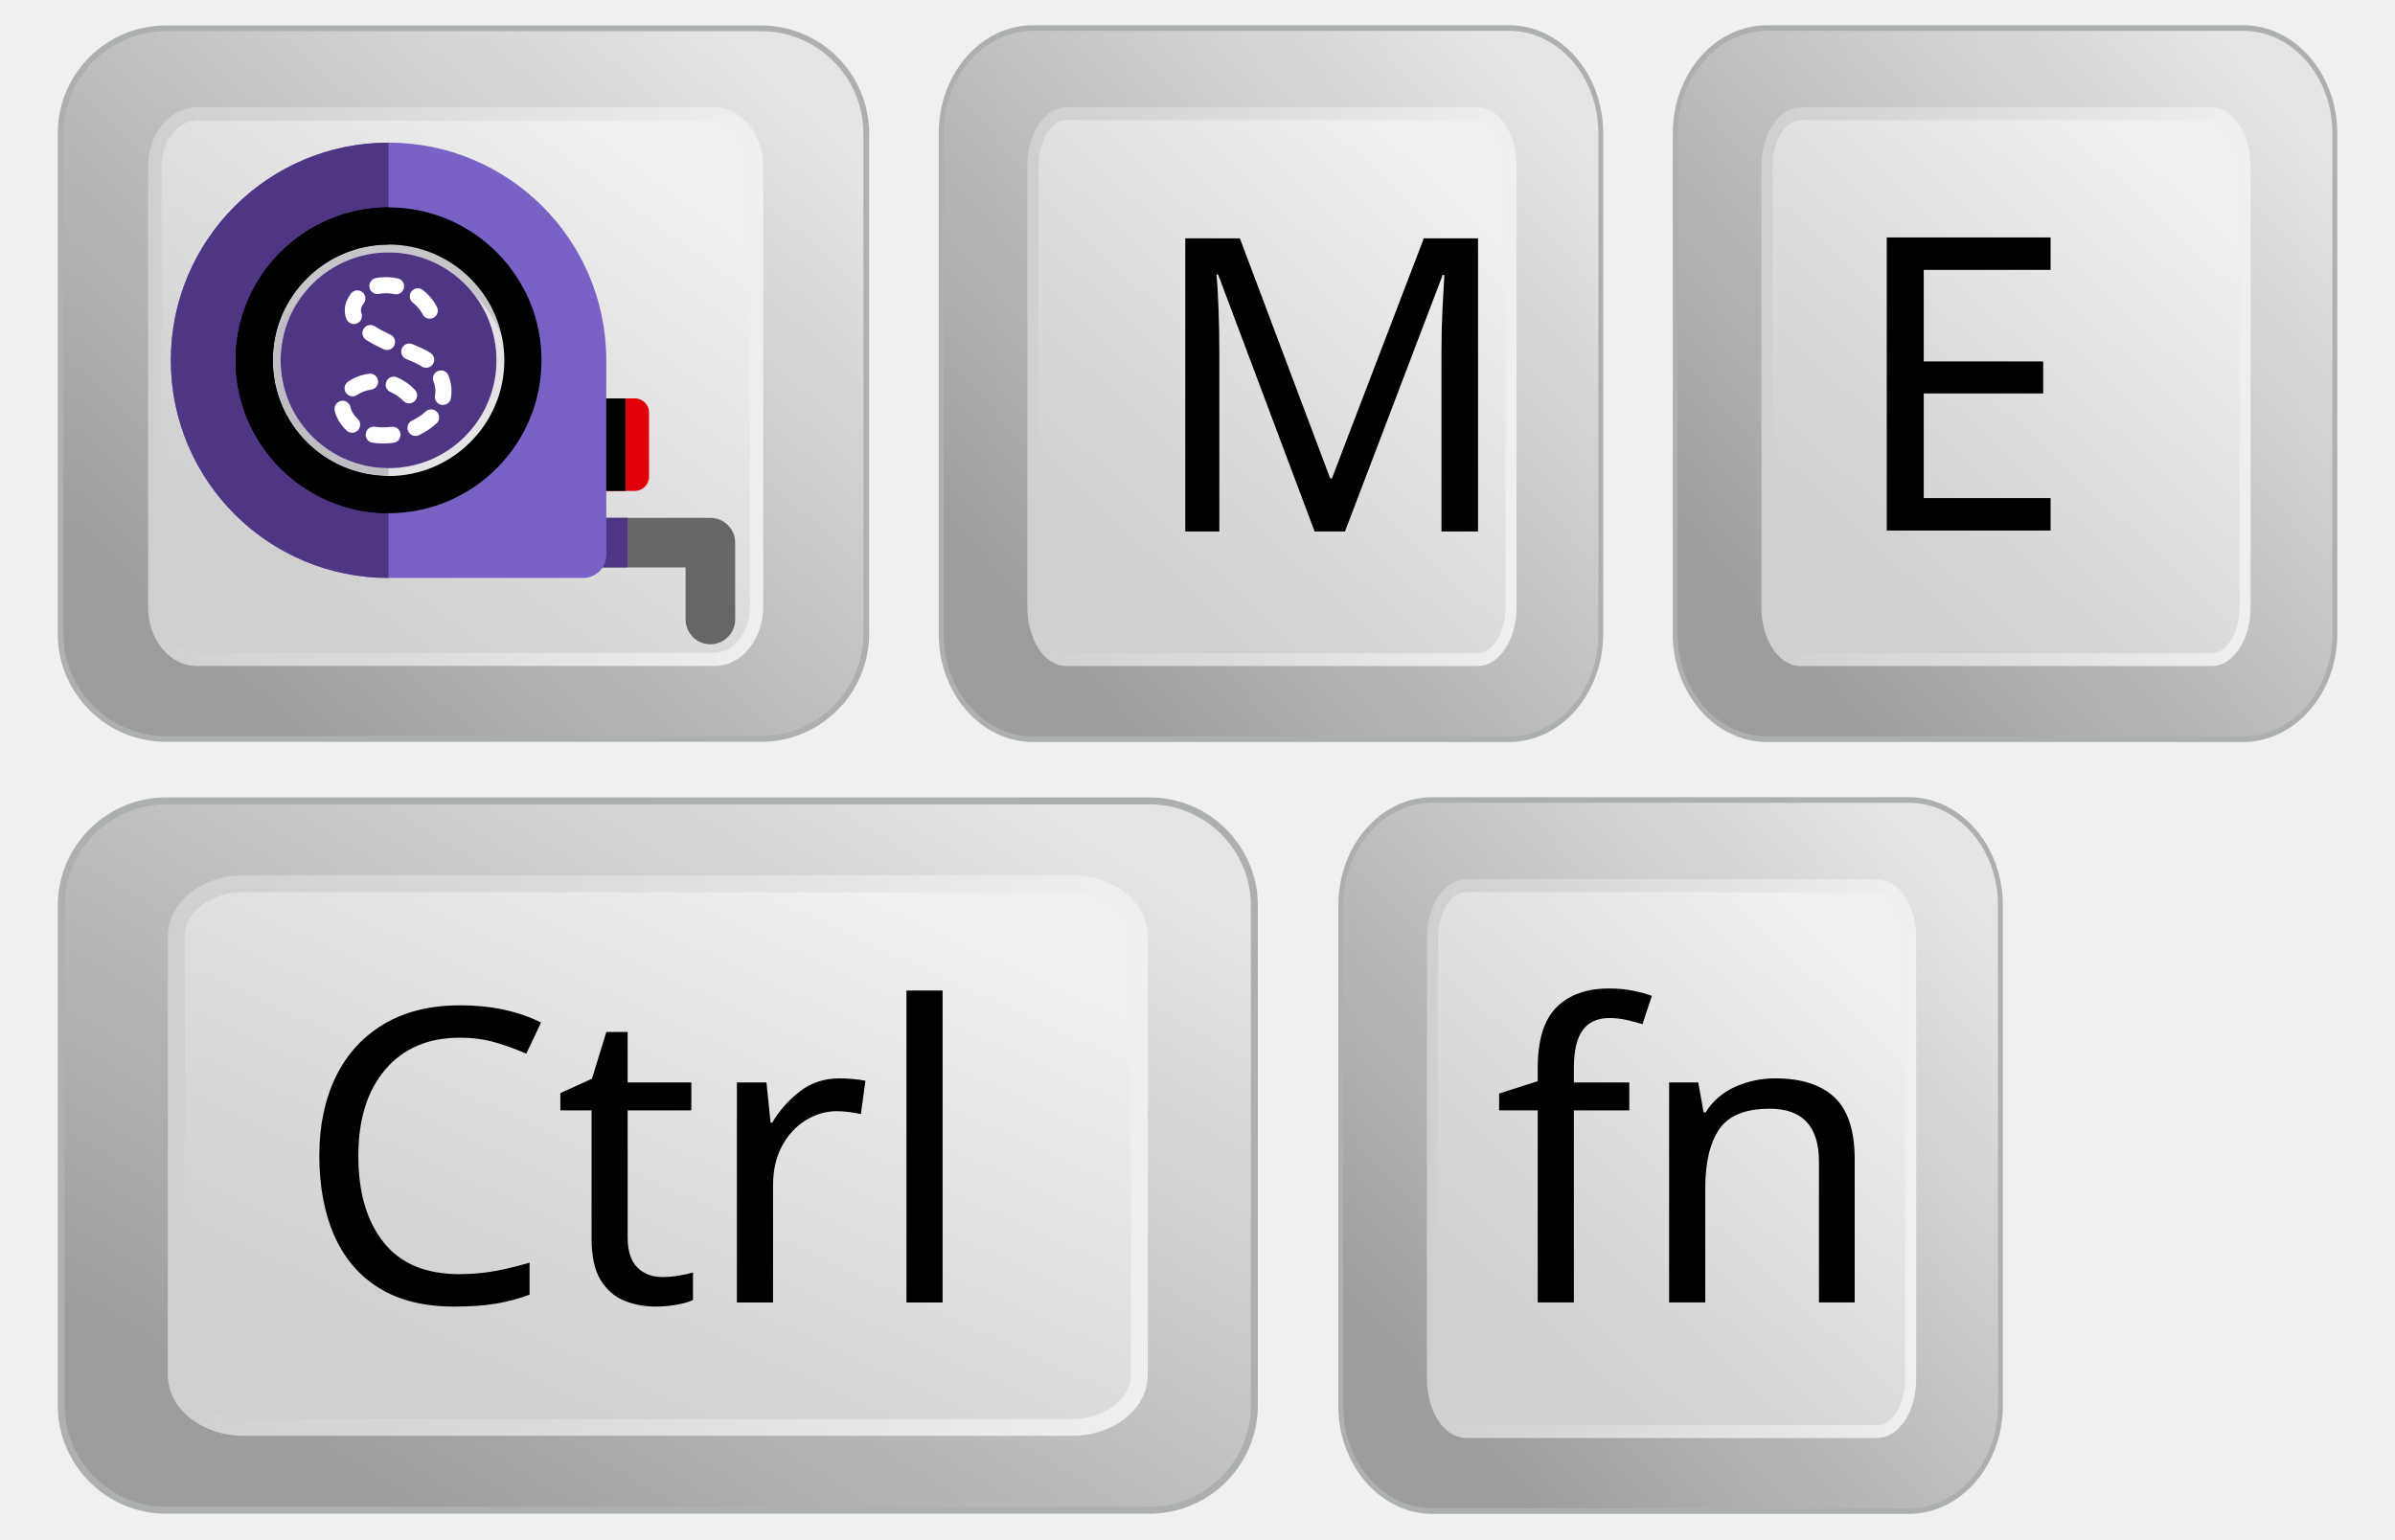
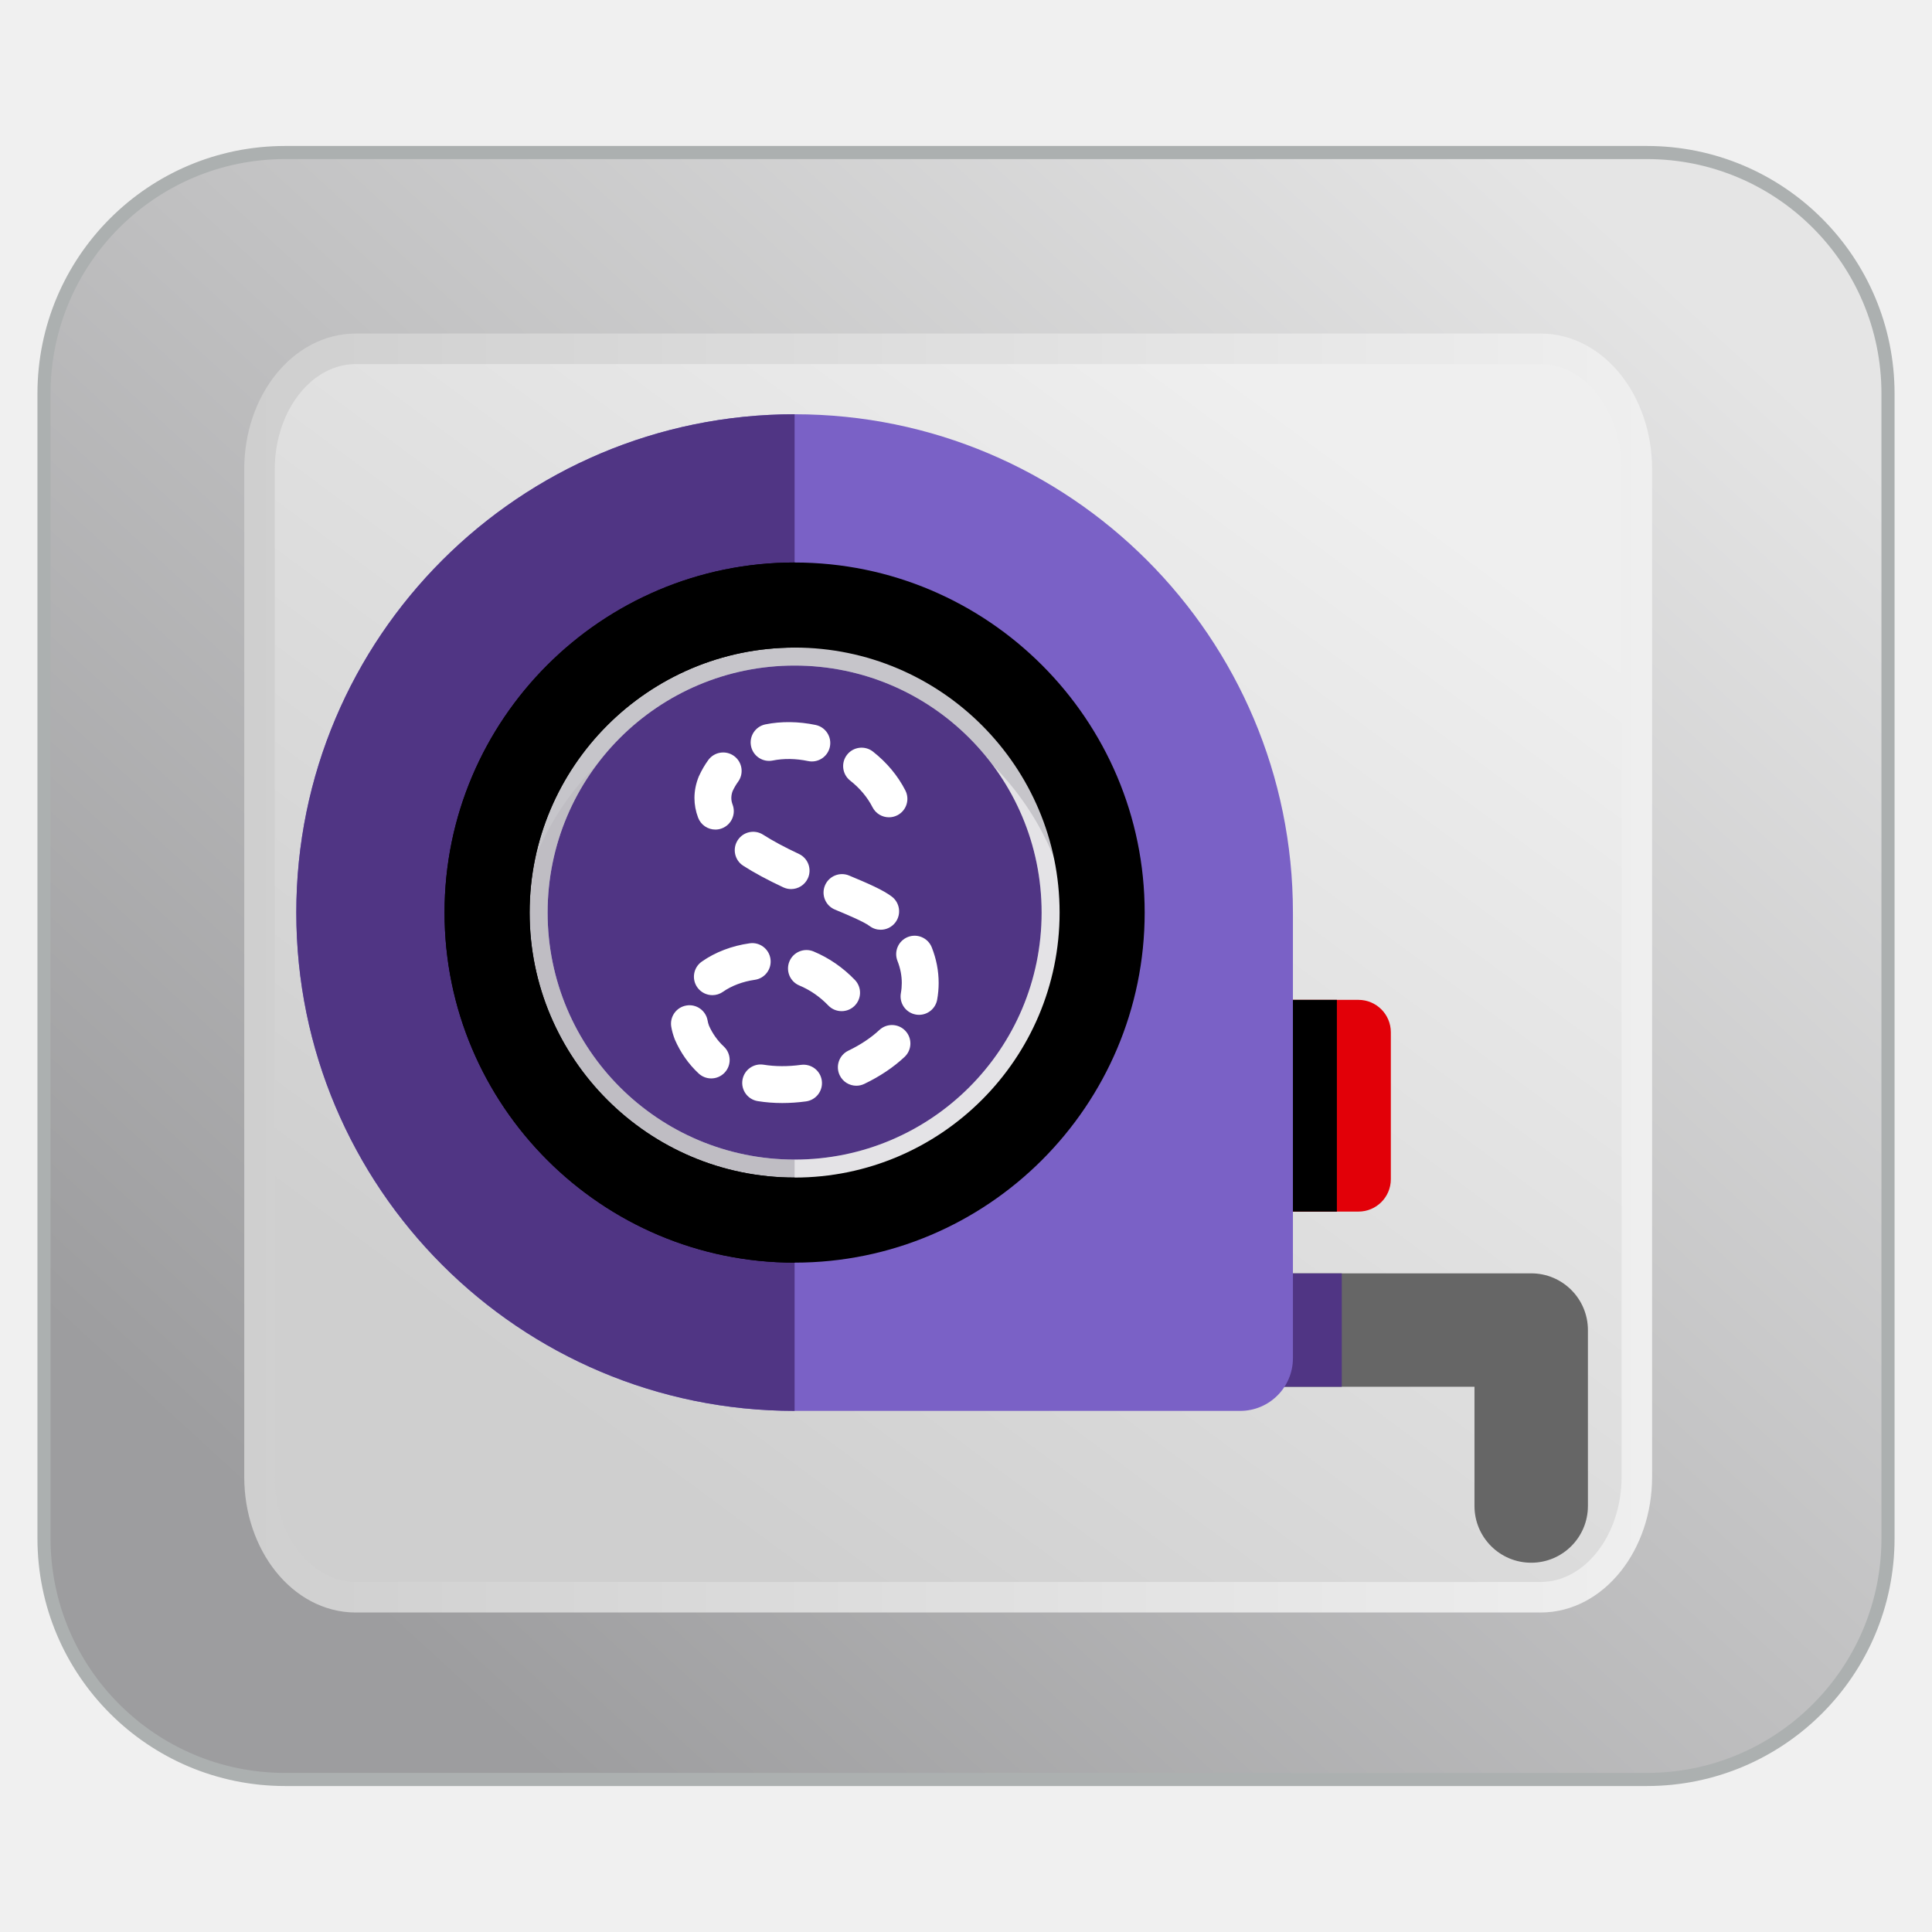
- <svg xmlns="http://www.w3.org/2000/svg" xmlns:xlink="http://www.w3.org/1999/xlink" version="1.1" id="svg2" width="700" height="450" viewBox="0 0 700 450">
+ <svg xmlns="http://www.w3.org/2000/svg" xmlns:xlink="http://www.w3.org/1999/xlink" version="1.1" id="svg2" width="225" height="225" viewBox="0 0 225 225">
  <defs id="defs6">
    <linearGradient gradientTransform="scale(1.031792,0.9691872)" y2="15.428" y1="123.062" xlink:href="#linearGradient565" x2="129.096" x1="17.323" spreadMethod="pad" id="linearGradient615" gradientUnits="userSpaceOnUse" />
    <linearGradient id="linearGradient565">
      <stop stop-color="#9d9d9f" offset="0" id="stop566" />
      <stop stop-color="#e5e5e5" offset="1" id="stop567" />
    </linearGradient>
    <linearGradient gradientTransform="scale(1.002789,0.9972186)" y2="33.863" y1="113.683" xlink:href="#linearGradient607" x2="112.683" x1="47.562" spreadMethod="pad" id="linearGradient613" gradientUnits="userSpaceOnUse" />
    <linearGradient id="linearGradient607">
      <stop stop-color="#cfcfcf" offset="0" id="stop608" />
      <stop stop-color="#efefef" offset="1" id="stop609" />
    </linearGradient>
    <linearGradient gradientUnits="userSpaceOnUse" y2="20.131" x2="131.572" y1="20.131" x1="21.713" gradientTransform="scale(1.002789,0.9972186)" xlink:href="#linearGradient607" id="linearGradient620" />
    <linearGradient gradientTransform="scale(1.031792,0.9691872)" y2="15.428" y1="123.062" xlink:href="#linearGradient565" x2="129.096" x1="17.323" spreadMethod="pad" id="linearGradient615-7" gradientUnits="userSpaceOnUse" />
    <linearGradient gradientTransform="scale(1.002789,0.9972186)" y2="33.863" y1="113.683" xlink:href="#linearGradient607" x2="112.683" x1="47.562" spreadMethod="pad" id="linearGradient613-0" gradientUnits="userSpaceOnUse" />
    <linearGradient gradientUnits="userSpaceOnUse" y2="20.131" x2="131.572" y1="20.131" x1="21.713" gradientTransform="scale(1.002789,0.9972186)" xlink:href="#linearGradient607" id="linearGradient620-2" />
    <linearGradient gradientTransform="scale(1.031792,0.9691872)" y2="15.428" y1="123.062" xlink:href="#linearGradient565" x2="129.096" x1="17.323" spreadMethod="pad" id="linearGradient615-1" gradientUnits="userSpaceOnUse" />
    <linearGradient gradientTransform="scale(1.002789,0.9972186)" y2="33.863" y1="113.683" xlink:href="#linearGradient607" x2="112.683" x1="47.562" spreadMethod="pad" id="linearGradient613-08" gradientUnits="userSpaceOnUse" />
    <linearGradient gradientUnits="userSpaceOnUse" y2="20.131" x2="131.572" y1="20.131" x1="21.713" gradientTransform="scale(1.002789,0.9972186)" xlink:href="#linearGradient607" id="linearGradient620-0" />
-     <linearGradient gradientTransform="matrix(1.635666,0,0,1.443816,13.96931,1.549768)" y2="15.428" y1="123.062" xlink:href="#linearGradient565" x2="129.096" x1="17.323" spreadMethod="pad" id="linearGradient615-6" gradientUnits="userSpaceOnUse" />
-     <linearGradient gradientTransform="matrix(1.638197,0,0,1.485039,7.61863,1.589953)" y2="33.863" y1="113.683" xlink:href="#linearGradient607" x2="112.683" x1="47.562" spreadMethod="pad" id="linearGradient613-8" gradientUnits="userSpaceOnUse" />
-     <linearGradient gradientUnits="userSpaceOnUse" y2="20.131" x2="131.572" y1="20.131" x1="21.713" gradientTransform="matrix(1.638197,0,0,1.485039,7.61863,1.589953)" xlink:href="#linearGradient607" id="linearGradient620-3" />
+     <linearGradient gradientTransform="matrix(1.635666,0,0,1.443816,-2.9039,9.671687)" y2="15.428" y1="123.062" xlink:href="#linearGradient565" x2="129.096" x1="17.323" spreadMethod="pad" id="linearGradient615-6" gradientUnits="userSpaceOnUse" />
+     <linearGradient gradientTransform="matrix(1.638197,0,0,1.485039,-9.25458,9.711872)" y2="33.863" y1="113.683" xlink:href="#linearGradient607" x2="112.683" x1="47.562" spreadMethod="pad" id="linearGradient613-8" gradientUnits="userSpaceOnUse" />
+     <linearGradient gradientUnits="userSpaceOnUse" y2="20.131" x2="131.572" y1="20.131" x1="21.713" gradientTransform="matrix(1.638197,0,0,1.485039,-9.25458,9.711872)" xlink:href="#linearGradient607" id="linearGradient620-3" />
    <linearGradient gradientTransform="matrix(2.422388,0,0,1.441307,-411.7275,315.0523)" y2="15.428" y1="123.062" xlink:href="#linearGradient565" x2="129.096" x1="17.323" spreadMethod="pad" id="linearGradient615-2" gradientUnits="userSpaceOnUse" />
    <linearGradient gradientTransform="matrix(2.62167,0,0,1.480625,-432.7479,314.3337)" y2="33.863" y1="113.683" xlink:href="#linearGradient607" x2="112.683" x1="47.562" spreadMethod="pad" id="linearGradient613-9" gradientUnits="userSpaceOnUse" />
    <linearGradient gradientUnits="userSpaceOnUse" y2="20.131" x2="131.572" y1="20.131" x1="21.713" gradientTransform="matrix(2.62167,0,0,1.480625,-432.7479,314.3337)" xlink:href="#linearGradient607" id="linearGradient620-7" />
  </defs>
-   <g id="g1064" transform="translate(424.5642,-91.76816)">
-     <g id="g20" transform="matrix(1.297925,0,0,1.490855,-152.5548,93.23351)">
-       <rect height="139.465" id="rect621" ry="20.669" width="148.544" x="2.36" y="4.516" style="fill:url(#linearGradient615);fill-rule:evenodd;stroke:#acb0b0;stroke-width:0.817pt" />
-       <rect height="107.054" id="rect622" rx="7.517" ry="10.325" width="107.666" x="23.024" y="21.325" style="fill:url(#linearGradient613);fill-rule:evenodd;stroke:url(#linearGradient620);stroke-width:2.5" />
-     </g>
-     <text id="text860" y="247.141" x="-89.772" style="font-style:normal;font-variant:normal;font-weight:normal;font-stretch:normal;font-size:120px;line-height:1.25;font-family:'Arial Rounded MT Bold';-inkscape-font-specification:'Arial Rounded MT Bold, ';letter-spacing:0px;word-spacing:0px;fill:#000000;fill-opacity:1;stroke:none" xml:space="preserve">
-       <tspan y="247.141" x="-89.772" id="tspan858">M</tspan>
-     </text>
-   </g>
-   <g id="g1056" transform="translate(419.4329,-95.49156)">
-     <g id="g20-6" transform="matrix(1.297925,0,0,1.490855,67.12567,96.95691)">
-       <rect height="139.465" id="rect621-6" ry="20.669" width="148.544" x="2.36" y="4.516" style="fill:url(#linearGradient615-7);fill-rule:evenodd;stroke:#acb0b0;stroke-width:0.817pt" />
-       <rect height="107.054" id="rect622-4" rx="7.517" ry="10.325" width="107.666" x="23.024" y="21.325" style="fill:url(#linearGradient613-0);fill-rule:evenodd;stroke:url(#linearGradient620-2);stroke-width:2.5" />
-     </g>
-     <text id="text864" y="250.601" x="120.387" style="font-style:normal;font-variant:normal;font-weight:normal;font-stretch:normal;font-size:120px;line-height:1.25;font-family:'Arial Rounded MT Bold';-inkscape-font-specification:'Arial Rounded MT Bold, ';letter-spacing:0px;word-spacing:0px;fill:#000000;fill-opacity:1;stroke:none" xml:space="preserve">
-       <tspan y="250.601" x="120.387" id="tspan862">E</tspan>
-     </text>
-   </g>
-   <g id="g1097" transform="translate(424.0783,-89.49156)">
-     <g transform="translate(0,1.861707)" id="g1075">
-       <rect height="207.402" id="rect621-8" ry="30.738" width="348.744" x="-406.188" y="321.769" style="fill:url(#linearGradient615-2);fill-rule:evenodd;stroke:#acb0b0;stroke-width:1.526pt" />
-       <rect height="158.949" id="rect622-8" rx="19.652" ry="15.331" width="281.479" x="-372.556" y="345.996" style="fill:url(#linearGradient613-9);fill-rule:evenodd;stroke:url(#linearGradient620-7);stroke-width:4.926" />
-       <text xml:space="preserve" style="font-style:normal;font-variant:normal;font-weight:normal;font-stretch:normal;font-size:120px;line-height:1.25;font-family:'Arial Rounded MT Bold';-inkscape-font-specification:'Arial Rounded MT Bold, ';letter-spacing:0px;word-spacing:0px;fill:#000000;fill-opacity:1;stroke:none" x="-338.061" y="468.419" id="text864-2">
-         <tspan id="tspan862-2" x="-338.061" y="468.419">Ctrl</tspan>
-       </text>
-     </g>
-     <g id="g1083">
-       <g transform="matrix(1.297925,0,0,1.490855,-35.26779,316.6374)" id="g20-8">
-         <rect style="fill:url(#linearGradient615-1);fill-rule:evenodd;stroke:#acb0b0;stroke-width:0.817pt" y="4.516" x="2.36" width="148.544" ry="20.669" id="rect621-3" height="139.465" />
-         <rect style="fill:url(#linearGradient613-08);fill-rule:evenodd;stroke:url(#linearGradient620-0);stroke-width:2.5" y="21.325" x="23.024" width="107.666" ry="10.325" rx="7.517" id="rect622-2" height="107.054" />
+   <g id="g8866" transform="matrix(0.9119701,0,0,0.9119701,4.360768,2.806712)">
+     <rect style="fill:url(#linearGradient615-6);fill-rule:evenodd;stroke:#acb0b0;stroke-width:1.255pt" y="16.4" x="0.837" width="235.482" ry="30.791" id="rect621-1" height="207.763" />
+     <rect style="fill:url(#linearGradient613-8);fill-rule:evenodd;stroke:url(#linearGradient620-3);stroke-width:3.899" y="41.468" x="28.358" width="175.887" ry="15.376" rx="12.28" id="rect622-48" height="159.423" />
+     <g id="g975" transform="matrix(0.06883958,0,0,-0.06883958,27.25052,176.68)">
+       <g id="g958">
+         <path id="path2" d="m 1869.726,363.686 h 184.965 c 33.175,0 60.059,26.89 60.059,60.059 v 272.649 c 0,33.174 -26.89,60.059 -60.059,60.059 h -184.965 c -33.175,0 -60.059,-26.89 -60.059,-60.059 V 423.745 c 0,-33.165 26.89,-60.059 60.059,-60.059 z" style="fill:#e20008;fill-opacity:1;stroke-width:4.68" />
+         <path id="path4" d="m 1869.726,756.458 h 144.935 v -392.768 h -144.935 c -33.175,0 -60.059,26.89 -60.059,60.059 v 272.649 c 0,33.165 26.894,60.059 60.059,60.059 z" style="fill:#000000;fill-opacity:1;stroke-width:4.68" />
+         <path id="path6" d="m 2375.135,-287.692 c 58.108,0 105.209,47.101 105.209,105.209 v 326.405 c 0,58.108 -47.101,105.209 -105.209,105.209 h -795.925 c -58.108,0 -105.209,-47.101 -105.209,-105.209 0,-58.108 47.101,-105.209 105.209,-105.209 h 690.716 V -182.483 c 0,-58.108 47.106,-105.209 105.209,-105.209 z" style="fill:#666666;fill-opacity:1;stroke-width:4.68" />
+         <path id="path8" d="m 1579.21,249.126 h 444.511 V 38.708 h -444.511 c -58.108,0 -105.209,47.101 -105.209,105.209 0,58.108 47.101,105.209 105.209,105.209 z" style="fill:#503584;fill-opacity:1;stroke-width:4.68" />
+         <path id="path10" d="m 84.333,918.385 c 0,510.528 413.869,924.397 924.397,924.397 510.528,0 924.397,-413.869 924.397,-924.397 V 91.734 c 0,-53.98 -43.76,-97.75 -97.745,-97.75 H 1008.73 C 498.197,-6.007 84.333,407.857 84.333,918.385 Z" style="fill:#7a61c6;fill-opacity:1;stroke-width:4.68" />
+         <path id="path12-9-6" d="m 84.333,918.385 c 0,510.528 413.869,924.397 924.397,924.397 V -6.011 C 498.197,-6.007 84.333,407.857 84.333,918.385 Z" style="fill:#503584;fill-opacity:1;stroke-width:4.68" />
+         <path id="path14" d="m 1008.73,399.607 c 286.057,0 518.783,232.727 518.783,518.783 0,286.057 -232.727,518.778 -518.783,518.778 -286.057,0 -518.783,-232.722 -518.783,-518.778 0,-286.057 232.727,-518.783 518.783,-518.783 z" style="fill:#e1e1e3;stroke-width:4.68" />
+         <path id="path16" d="m 1008.73,399.607 c 286.057,0 518.783,232.727 518.783,518.783 0,286.057 -232.727,518.778 -518.783,518.778 -286.057,0 -518.783,-232.722 -518.783,-518.778 0,-286.057 232.727,-518.783 518.783,-518.783 z" style="fill:#e4e3e6;stroke-width:4.68" />
+         <path id="path18" d="m 1008.73,1437.168 v 0 -1037.557 0 c -286.057,0 -518.783,232.727 -518.783,518.783 0,286.057 232.727,518.774 518.783,518.774 z" style="fill:#bfbdc3;stroke-width:4.68" />
+         <path id="path20" d="m 1008.73,1345.034 c -270.534,0 -493.321,-208.153 -516.71,-472.711 -1.343,15.181 -2.068,30.535 -2.068,46.067 0,286.057 232.727,518.778 518.783,518.778 286.057,0 518.783,-232.722 518.783,-518.778 0,-15.527 -0.725,-30.886 -2.068,-46.067 -23.398,264.553 -246.195,472.711 -516.719,472.711 z" style="fill:#c6c5ca;stroke-width:4.68" />
+         <path id="path22" d="m 1008.73,269.001 c 358.072,0 649.389,291.317 649.389,649.389 0,358.072 -291.321,649.384 -649.389,649.384 -358.068,0 -649.389,-291.312 -649.389,-649.38 0,-358.068 291.312,-649.394 649.389,-649.394 z m 0,1140.96 c 271.053,0 491.575,-220.517 491.575,-491.571 0,-271.053 -220.522,-491.575 -491.575,-491.575 -271.053,0 -491.575,220.522 -491.575,491.575 0,271.053 220.517,491.571 491.575,491.571 z" style="fill:#000000;fill-opacity:1;stroke-width:4.68" />
+         <path id="path30" d="m 1008.73,1567.774 v 0 -157.814 0 c -271.053,0 -491.575,-220.517 -491.575,-491.571 0,-271.053 220.517,-491.575 491.575,-491.575 v 0 -157.814 0 c -358.073,0 -649.389,291.317 -649.389,649.389 0,358.072 291.312,649.384 649.389,649.384 z" style="fill:#000000;fill-opacity:1;stroke-width:4.68" />
+         <path id="path12-5-6" style="fill:#ffffff;fill-opacity:1;fill-rule:nonzero;stroke:none;stroke-width:0.038" d="m 1008.732,1376.598 c -253.064,0 -458.212,-205.148 -458.212,-458.212 0,-253.06 205.148,-458.208 458.212,-458.208 253.06,0 458.208,205.148 458.208,458.208 0,253.064 -205.148,458.212 -458.208,458.212" />
+         <path id="path12" style="fill:#503584;fill-opacity:1;fill-rule:nonzero;stroke:none;stroke-width:0.038" d="m 1273.17,756.812 c -2.99,-16.531 -17.4,-28.118 -33.615,-28.118 -2.03,0 -4.079,0.178 -6.139,0.558 -18.587,3.365 -30.925,21.159 -27.56,39.75 1.119,6.146 1.685,12.463 1.685,18.746 0,13.773 -2.679,27.53 -7.979,40.904 -6.962,17.555 1.631,37.44 19.198,44.394 17.532,6.951 37.432,-1.643 44.394,-19.198 8.499,-21.444 12.809,-43.692 12.786,-66.119 0,-10.343 -0.929,-20.757 -2.77,-30.918 z m -60.485,-106.218 c -20.662,-19.342 -45.787,-36.176 -74.686,-50.04 -4.765,-2.292 -9.808,-3.381 -14.774,-3.381 -12.744,0 -24.976,7.152 -30.853,19.418 -8.176,17.032 -0.994,37.463 16.037,45.627 22.282,10.695 42.179,23.944 57.537,38.309 13.791,12.915 35.437,12.213 48.336,-1.597 12.915,-13.791 12.194,-35.436 -1.597,-48.336 z m -195.178,132.523 c -17.426,7.277 -25.655,27.31 -18.378,44.751 7.288,17.43 27.351,25.648 44.751,18.382 28.679,-11.982 54.471,-29.757 76.682,-52.832 13.089,-13.613 12.672,-35.266 -0.945,-48.367 -6.636,-6.378 -15.18,-9.546 -23.713,-9.546 -8.969,0 -17.931,3.51 -24.654,10.487 -15.662,16.288 -33.748,28.782 -53.743,37.125 z m 12.372,-215.017 c -14.88,-2.018 -29.715,-3.035 -44.083,-3.035 -15.632,0 -30.948,1.203 -45.532,3.578 -18.644,3.043 -31.295,20.617 -28.263,39.261 3.043,18.64 20.64,31.271 39.262,28.262 21.349,-3.472 45.073,-3.578 69.435,-0.273 18.841,2.417 35.945,-10.589 38.487,-29.305 2.531,-18.716 -10.582,-35.949 -29.305,-38.487 z m -150.803,53.519 c -6.744,-7.235 -15.882,-10.893 -25.052,-10.893 -8.344,0 -16.698,3.031 -23.295,9.159 -18.726,17.441 -33.625,38.684 -44.259,63.163 -3.356,8.909 -5.332,16.227 -6.555,23.493 -3.158,18.621 9.379,36.283 28.01,39.428 18.58,3.232 36.281,-9.39 39.428,-28.012 0.523,-3.062 1.38,-6.218 2.562,-9.386 6.158,-14.042 15.62,-27.625 27.425,-38.605 13.822,-12.869 14.606,-34.514 1.736,-48.348 z m -42.586,205.767 c 24.999,17.578 55.708,29.328 88.831,33.991 18.747,2.72 35.999,-10.381 38.644,-29.085 2.637,-18.705 -10.381,-36.009 -29.089,-38.646 -22.133,-3.126 -43.096,-11.007 -59.031,-22.218 -5.991,-4.2 -12.85,-6.23 -19.646,-6.23 -10.759,0 -21.35,5.073 -28.011,14.531 -10.863,15.457 -7.151,36.795 8.302,47.657 z m -5.395,343.772 c 5.416,11.731 11.083,21.383 17.513,30.197 11.124,15.241 32.517,18.598 47.792,7.474 15.255,-11.136 18.611,-32.526 7.476,-47.794 -3.816,-5.228 -7.214,-11.029 -10.1,-17.229 -1.433,-3.597 -2.447,-8.324 -2.447,-12.922 0,-4.026 0.774,-8.032 2.363,-12.236 6.681,-17.669 -2.237,-37.409 -19.907,-44.079 -3.983,-1.506 -8.061,-2.216 -12.076,-2.216 -13.822,0 -26.84,8.438 -32.005,22.123 -4.496,11.91 -6.775,24.153 -6.775,36.408 0,13.435 2.739,26.983 8.166,40.274 z M 1033.181,981.671 c -5.812,-12.41 -18.139,-19.699 -30.99,-19.699 -4.86,0 -9.796,1.036 -14.489,3.24 -29.446,13.791 -53.724,26.881 -74.246,40.023 -15.913,10.176 -20.556,31.328 -10.372,47.24 10.163,15.924 31.335,20.575 47.239,10.373 17.984,-11.504 39.701,-23.182 66.404,-35.698 17.104,-8.017 24.475,-28.376 16.455,-45.479 z M 954.617,1267.496 c 29.381,5.949 61.49,5.52 93.087,-1.089 18.485,-3.878 30.334,-22.009 26.452,-40.505 -3.388,-16.11 -17.604,-27.184 -33.445,-27.184 -2.322,0 -4.686,0.243 -7.061,0.732 -22.51,4.716 -45.145,5.092 -65.463,1.005 -18.515,-3.787 -36.552,8.218 -40.305,26.733 -3.754,18.519 8.218,36.563 26.733,40.308 z M 1109.771,987.096 c 34.92,-14.554 62.94,-26.661 79.273,-39.071 15.002,-11.409 18.014,-32.841 6.659,-47.877 -6.731,-8.92 -16.967,-13.624 -27.329,-13.624 -7.121,0 -14.292,2.216 -20.442,6.829 -10.915,8.29 -44.436,22.248 -64.469,30.591 -17.441,7.266 -25.69,27.291 -18.424,44.728 7.277,17.441 27.363,25.671 44.732,18.424 z m -3.673,224.168 c 11.678,14.827 33.209,17.365 48.033,5.687 25.773,-20.313 45.984,-44.55 60.049,-72.026 8.605,-16.823 1.954,-37.432 -14.857,-46.037 -4.997,-2.55 -10.32,-3.764 -15.559,-3.764 -12.429,0 -24.422,6.795 -30.478,18.621 -9.546,18.663 -23.516,35.307 -41.499,49.486 -14.835,11.69 -17.384,33.198 -5.687,48.033 z m -97.367,165.334 c -253.063,0 -458.212,-205.148 -458.212,-458.212 0,-253.06 205.148,-458.208 458.212,-458.208 253.06,0 458.208,205.148 458.208,458.208 0,253.063 -205.148,458.212 -458.208,458.212" />
      </g>
-       <text xml:space="preserve" style="font-style:normal;font-variant:normal;font-weight:normal;font-stretch:normal;font-size:120px;line-height:1.25;font-family:'Arial Rounded MT Bold';-inkscape-font-specification:'Arial Rounded MT Bold, ';letter-spacing:0px;word-spacing:0px;fill:#000000;fill-opacity:1;stroke:none" x="12.28" y="470.281" id="text864-2-4">
-         <tspan id="tspan862-2-7" x="12.28" y="470.281">fn</tspan>
-       </text>
-     </g>
-   </g>
-   <rect height="207.763" id="rect621-1" ry="30.791" width="235.482" x="17.71" y="8.278" style="fill:url(#linearGradient615-6);fill-rule:evenodd;stroke:#acb0b0;stroke-width:1.255pt" />
-   <rect height="159.423" id="rect622-48" rx="12.28" ry="15.376" width="175.887" x="45.231" y="33.346" style="fill:url(#linearGradient613-8);fill-rule:evenodd;stroke:url(#linearGradient620-3);stroke-width:3.899" />
-   <g transform="matrix(0.06883958,0,0,-0.06883958,44.12373,168.5581)" id="g975">
-     <g id="g958">
-       <path style="fill:#e20008;fill-opacity:1;stroke-width:4.68" d="m 1869.726,363.686 h 184.965 c 33.175,0 60.059,26.89 60.059,60.059 v 272.649 c 0,33.174 -26.89,60.059 -60.059,60.059 h -184.965 c -33.175,0 -60.059,-26.89 -60.059,-60.059 V 423.745 c 0,-33.165 26.89,-60.059 60.059,-60.059 z" id="path2" />
-       <path style="fill:#000000;fill-opacity:1;stroke-width:4.68" d="m 1869.726,756.458 h 144.935 v -392.768 h -144.935 c -33.175,0 -60.059,26.89 -60.059,60.059 v 272.649 c 0,33.165 26.894,60.059 60.059,60.059 z" id="path4" />
-       <path style="fill:#666666;fill-opacity:1;stroke-width:4.68" d="m 2375.135,-287.692 c 58.108,0 105.209,47.101 105.209,105.209 v 326.405 c 0,58.108 -47.101,105.209 -105.209,105.209 h -795.925 c -58.108,0 -105.209,-47.101 -105.209,-105.209 0,-58.108 47.101,-105.209 105.209,-105.209 h 690.716 V -182.483 c 0,-58.108 47.106,-105.209 105.209,-105.209 z" id="path6" />
-       <path style="fill:#503584;fill-opacity:1;stroke-width:4.68" d="m 1579.21,249.126 h 444.511 V 38.708 h -444.511 c -58.108,0 -105.209,47.101 -105.209,105.209 0,58.108 47.101,105.209 105.209,105.209 z" id="path8" />
-       <path style="fill:#7a61c6;fill-opacity:1;stroke-width:4.68" d="m 84.333,918.385 c 0,510.528 413.869,924.397 924.397,924.397 510.528,0 924.397,-413.869 924.397,-924.397 V 91.734 c 0,-53.98 -43.76,-97.75 -97.745,-97.75 H 1008.73 C 498.197,-6.007 84.333,407.857 84.333,918.385 Z" id="path10" />
-       <path style="fill:#503584;fill-opacity:1;stroke-width:4.68" d="m 84.333,918.385 c 0,510.528 413.869,924.397 924.397,924.397 V -6.011 C 498.197,-6.007 84.333,407.857 84.333,918.385 Z" id="path12-9-6" />
-       <path style="fill:#e1e1e3;stroke-width:4.68" d="m 1008.73,399.607 c 286.057,0 518.783,232.727 518.783,518.783 0,286.057 -232.727,518.778 -518.783,518.778 -286.057,0 -518.783,-232.722 -518.783,-518.778 0,-286.057 232.727,-518.783 518.783,-518.783 z" id="path14" />
-       <path style="fill:#e4e3e6;stroke-width:4.68" d="m 1008.73,399.607 c 286.057,0 518.783,232.727 518.783,518.783 0,286.057 -232.727,518.778 -518.783,518.778 -286.057,0 -518.783,-232.722 -518.783,-518.778 0,-286.057 232.727,-518.783 518.783,-518.783 z" id="path16" />
-       <path style="fill:#bfbdc3;stroke-width:4.68" d="m 1008.73,1437.168 v 0 -1037.557 0 c -286.057,0 -518.783,232.727 -518.783,518.783 0,286.057 232.727,518.774 518.783,518.774 z" id="path18" />
-       <path style="fill:#c6c5ca;stroke-width:4.68" d="m 1008.73,1345.034 c -270.534,0 -493.321,-208.153 -516.71,-472.711 -1.343,15.181 -2.068,30.535 -2.068,46.067 0,286.057 232.727,518.778 518.783,518.778 286.057,0 518.783,-232.722 518.783,-518.778 0,-15.527 -0.725,-30.886 -2.068,-46.067 -23.398,264.553 -246.195,472.711 -516.719,472.711 z" id="path20" />
-       <path style="fill:#000000;fill-opacity:1;stroke-width:4.68" d="m 1008.73,269.001 c 358.072,0 649.389,291.317 649.389,649.389 0,358.072 -291.321,649.384 -649.389,649.384 -358.068,0 -649.389,-291.312 -649.389,-649.38 0,-358.068 291.312,-649.394 649.389,-649.394 z m 0,1140.96 c 271.053,0 491.575,-220.517 491.575,-491.571 0,-271.053 -220.522,-491.575 -491.575,-491.575 -271.053,0 -491.575,220.522 -491.575,491.575 0,271.053 220.517,491.571 491.575,491.571 z" id="path22" />
-       <path style="fill:#000000;fill-opacity:1;stroke-width:4.68" d="m 1008.73,1567.774 v 0 -157.814 0 c -271.053,0 -491.575,-220.517 -491.575,-491.571 0,-271.053 220.517,-491.575 491.575,-491.575 v 0 -157.814 0 c -358.073,0 -649.389,291.317 -649.389,649.389 0,358.072 291.312,649.384 649.389,649.384 z" id="path30" />
-       <path d="m 1008.732,1376.598 c -253.064,0 -458.212,-205.148 -458.212,-458.212 0,-253.06 205.148,-458.208 458.212,-458.208 253.06,0 458.208,205.148 458.208,458.208 0,253.064 -205.148,458.212 -458.208,458.212" style="fill:#ffffff;fill-opacity:1;fill-rule:nonzero;stroke:none;stroke-width:0.038" id="path12-5-6" />
-       <path d="m 1273.17,756.812 c -2.99,-16.531 -17.4,-28.118 -33.615,-28.118 -2.03,0 -4.079,0.178 -6.139,0.558 -18.587,3.365 -30.925,21.159 -27.56,39.75 1.119,6.146 1.685,12.463 1.685,18.746 0,13.773 -2.679,27.53 -7.979,40.904 -6.962,17.555 1.631,37.44 19.198,44.394 17.532,6.951 37.432,-1.643 44.394,-19.198 8.499,-21.444 12.809,-43.692 12.786,-66.119 0,-10.343 -0.929,-20.757 -2.77,-30.918 z m -60.485,-106.218 c -20.662,-19.342 -45.787,-36.176 -74.686,-50.04 -4.765,-2.292 -9.808,-3.381 -14.774,-3.381 -12.744,0 -24.976,7.152 -30.853,19.418 -8.176,17.032 -0.994,37.463 16.037,45.627 22.282,10.695 42.179,23.944 57.537,38.309 13.791,12.915 35.437,12.213 48.336,-1.597 12.915,-13.791 12.194,-35.436 -1.597,-48.336 z m -195.178,132.523 c -17.426,7.277 -25.655,27.31 -18.378,44.751 7.288,17.43 27.351,25.648 44.751,18.382 28.679,-11.982 54.471,-29.757 76.682,-52.832 13.089,-13.613 12.672,-35.266 -0.945,-48.367 -6.636,-6.378 -15.18,-9.546 -23.713,-9.546 -8.969,0 -17.931,3.51 -24.654,10.487 -15.662,16.288 -33.748,28.782 -53.743,37.125 z m 12.372,-215.017 c -14.88,-2.018 -29.715,-3.035 -44.083,-3.035 -15.632,0 -30.948,1.203 -45.532,3.578 -18.644,3.043 -31.295,20.617 -28.263,39.261 3.043,18.64 20.64,31.271 39.262,28.262 21.349,-3.472 45.073,-3.578 69.435,-0.273 18.841,2.417 35.945,-10.589 38.487,-29.305 2.531,-18.716 -10.582,-35.949 -29.305,-38.487 z m -150.803,53.519 c -6.744,-7.235 -15.882,-10.893 -25.052,-10.893 -8.344,0 -16.698,3.031 -23.295,9.159 -18.726,17.441 -33.625,38.684 -44.259,63.163 -3.356,8.909 -5.332,16.227 -6.555,23.493 -3.158,18.621 9.379,36.283 28.01,39.428 18.58,3.232 36.281,-9.39 39.428,-28.012 0.523,-3.062 1.38,-6.218 2.562,-9.386 6.158,-14.042 15.62,-27.625 27.425,-38.605 13.822,-12.869 14.606,-34.514 1.736,-48.348 z m -42.586,205.767 c 24.999,17.578 55.708,29.328 88.831,33.991 18.747,2.72 35.999,-10.381 38.644,-29.085 2.637,-18.705 -10.381,-36.009 -29.089,-38.646 -22.133,-3.126 -43.096,-11.007 -59.031,-22.218 -5.991,-4.2 -12.85,-6.23 -19.646,-6.23 -10.759,0 -21.35,5.073 -28.011,14.531 -10.863,15.457 -7.151,36.795 8.302,47.657 z m -5.395,343.772 c 5.416,11.731 11.083,21.383 17.513,30.197 11.124,15.241 32.517,18.598 47.792,7.474 15.255,-11.136 18.611,-32.526 7.476,-47.794 -3.816,-5.228 -7.214,-11.029 -10.1,-17.229 -1.433,-3.597 -2.447,-8.324 -2.447,-12.922 0,-4.026 0.774,-8.032 2.363,-12.236 6.681,-17.669 -2.237,-37.409 -19.907,-44.079 -3.983,-1.506 -8.061,-2.216 -12.076,-2.216 -13.822,0 -26.84,8.438 -32.005,22.123 -4.496,11.91 -6.775,24.153 -6.775,36.408 0,13.435 2.739,26.983 8.166,40.274 z M 1033.181,981.671 c -5.812,-12.41 -18.139,-19.699 -30.99,-19.699 -4.86,0 -9.796,1.036 -14.489,3.24 -29.446,13.791 -53.724,26.881 -74.246,40.023 -15.913,10.176 -20.556,31.328 -10.372,47.24 10.163,15.924 31.335,20.575 47.239,10.373 17.984,-11.504 39.701,-23.182 66.404,-35.698 17.104,-8.017 24.475,-28.376 16.455,-45.479 z M 954.617,1267.496 c 29.381,5.949 61.49,5.52 93.087,-1.089 18.485,-3.878 30.334,-22.009 26.452,-40.505 -3.388,-16.11 -17.604,-27.184 -33.445,-27.184 -2.322,0 -4.686,0.243 -7.061,0.732 -22.51,4.716 -45.145,5.092 -65.463,1.005 -18.515,-3.787 -36.552,8.218 -40.305,26.733 -3.754,18.519 8.218,36.563 26.733,40.308 z M 1109.771,987.096 c 34.92,-14.554 62.94,-26.661 79.273,-39.071 15.002,-11.409 18.014,-32.841 6.659,-47.877 -6.731,-8.92 -16.967,-13.624 -27.329,-13.624 -7.121,0 -14.292,2.216 -20.442,6.829 -10.915,8.29 -44.436,22.248 -64.469,30.591 -17.441,7.266 -25.69,27.291 -18.424,44.728 7.277,17.441 27.363,25.671 44.732,18.424 z m -3.673,224.168 c 11.678,14.827 33.209,17.365 48.033,5.687 25.773,-20.313 45.984,-44.55 60.049,-72.026 8.605,-16.823 1.954,-37.432 -14.857,-46.037 -4.997,-2.55 -10.32,-3.764 -15.559,-3.764 -12.429,0 -24.422,6.795 -30.478,18.621 -9.546,18.663 -23.516,35.307 -41.499,49.486 -14.835,11.69 -17.384,33.198 -5.687,48.033 z m -97.367,165.334 c -253.063,0 -458.212,-205.148 -458.212,-458.212 0,-253.06 205.148,-458.208 458.212,-458.208 253.06,0 458.208,205.148 458.208,458.208 0,253.063 -205.148,458.212 -458.208,458.212" style="fill:#503584;fill-opacity:1;fill-rule:nonzero;stroke:none;stroke-width:0.038" id="path12" />
    </g>
  </g>
</svg>
